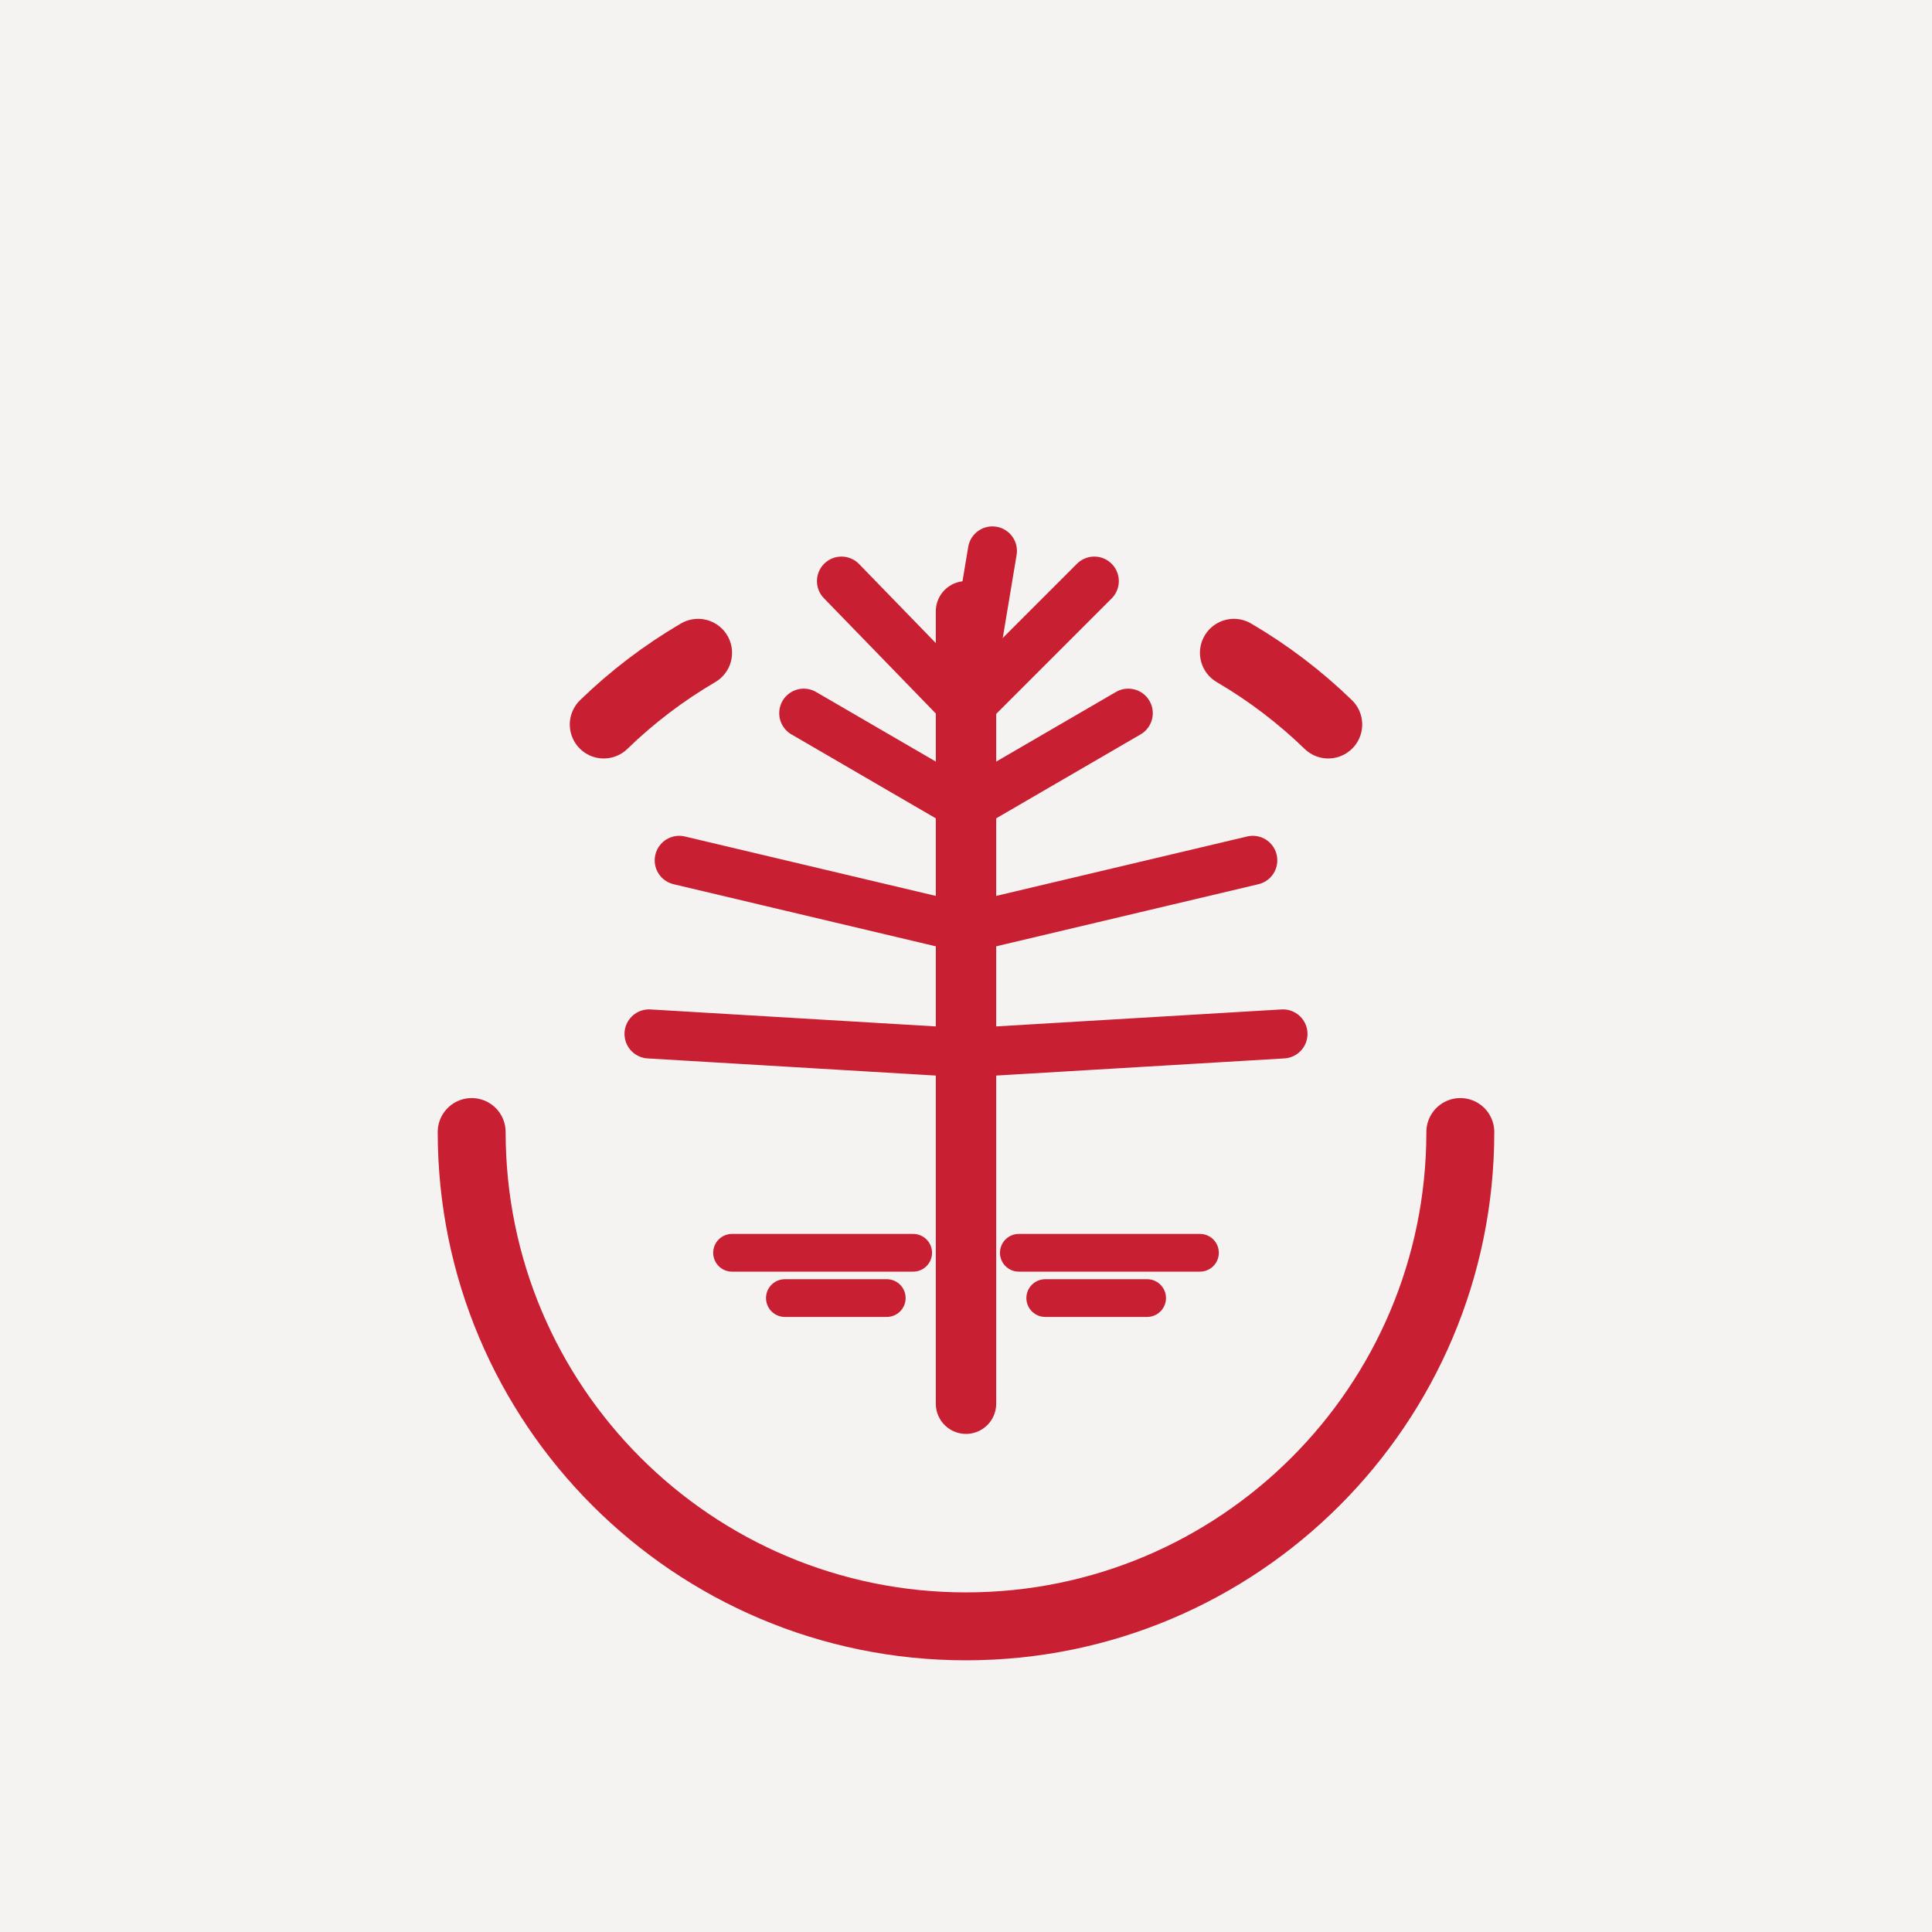
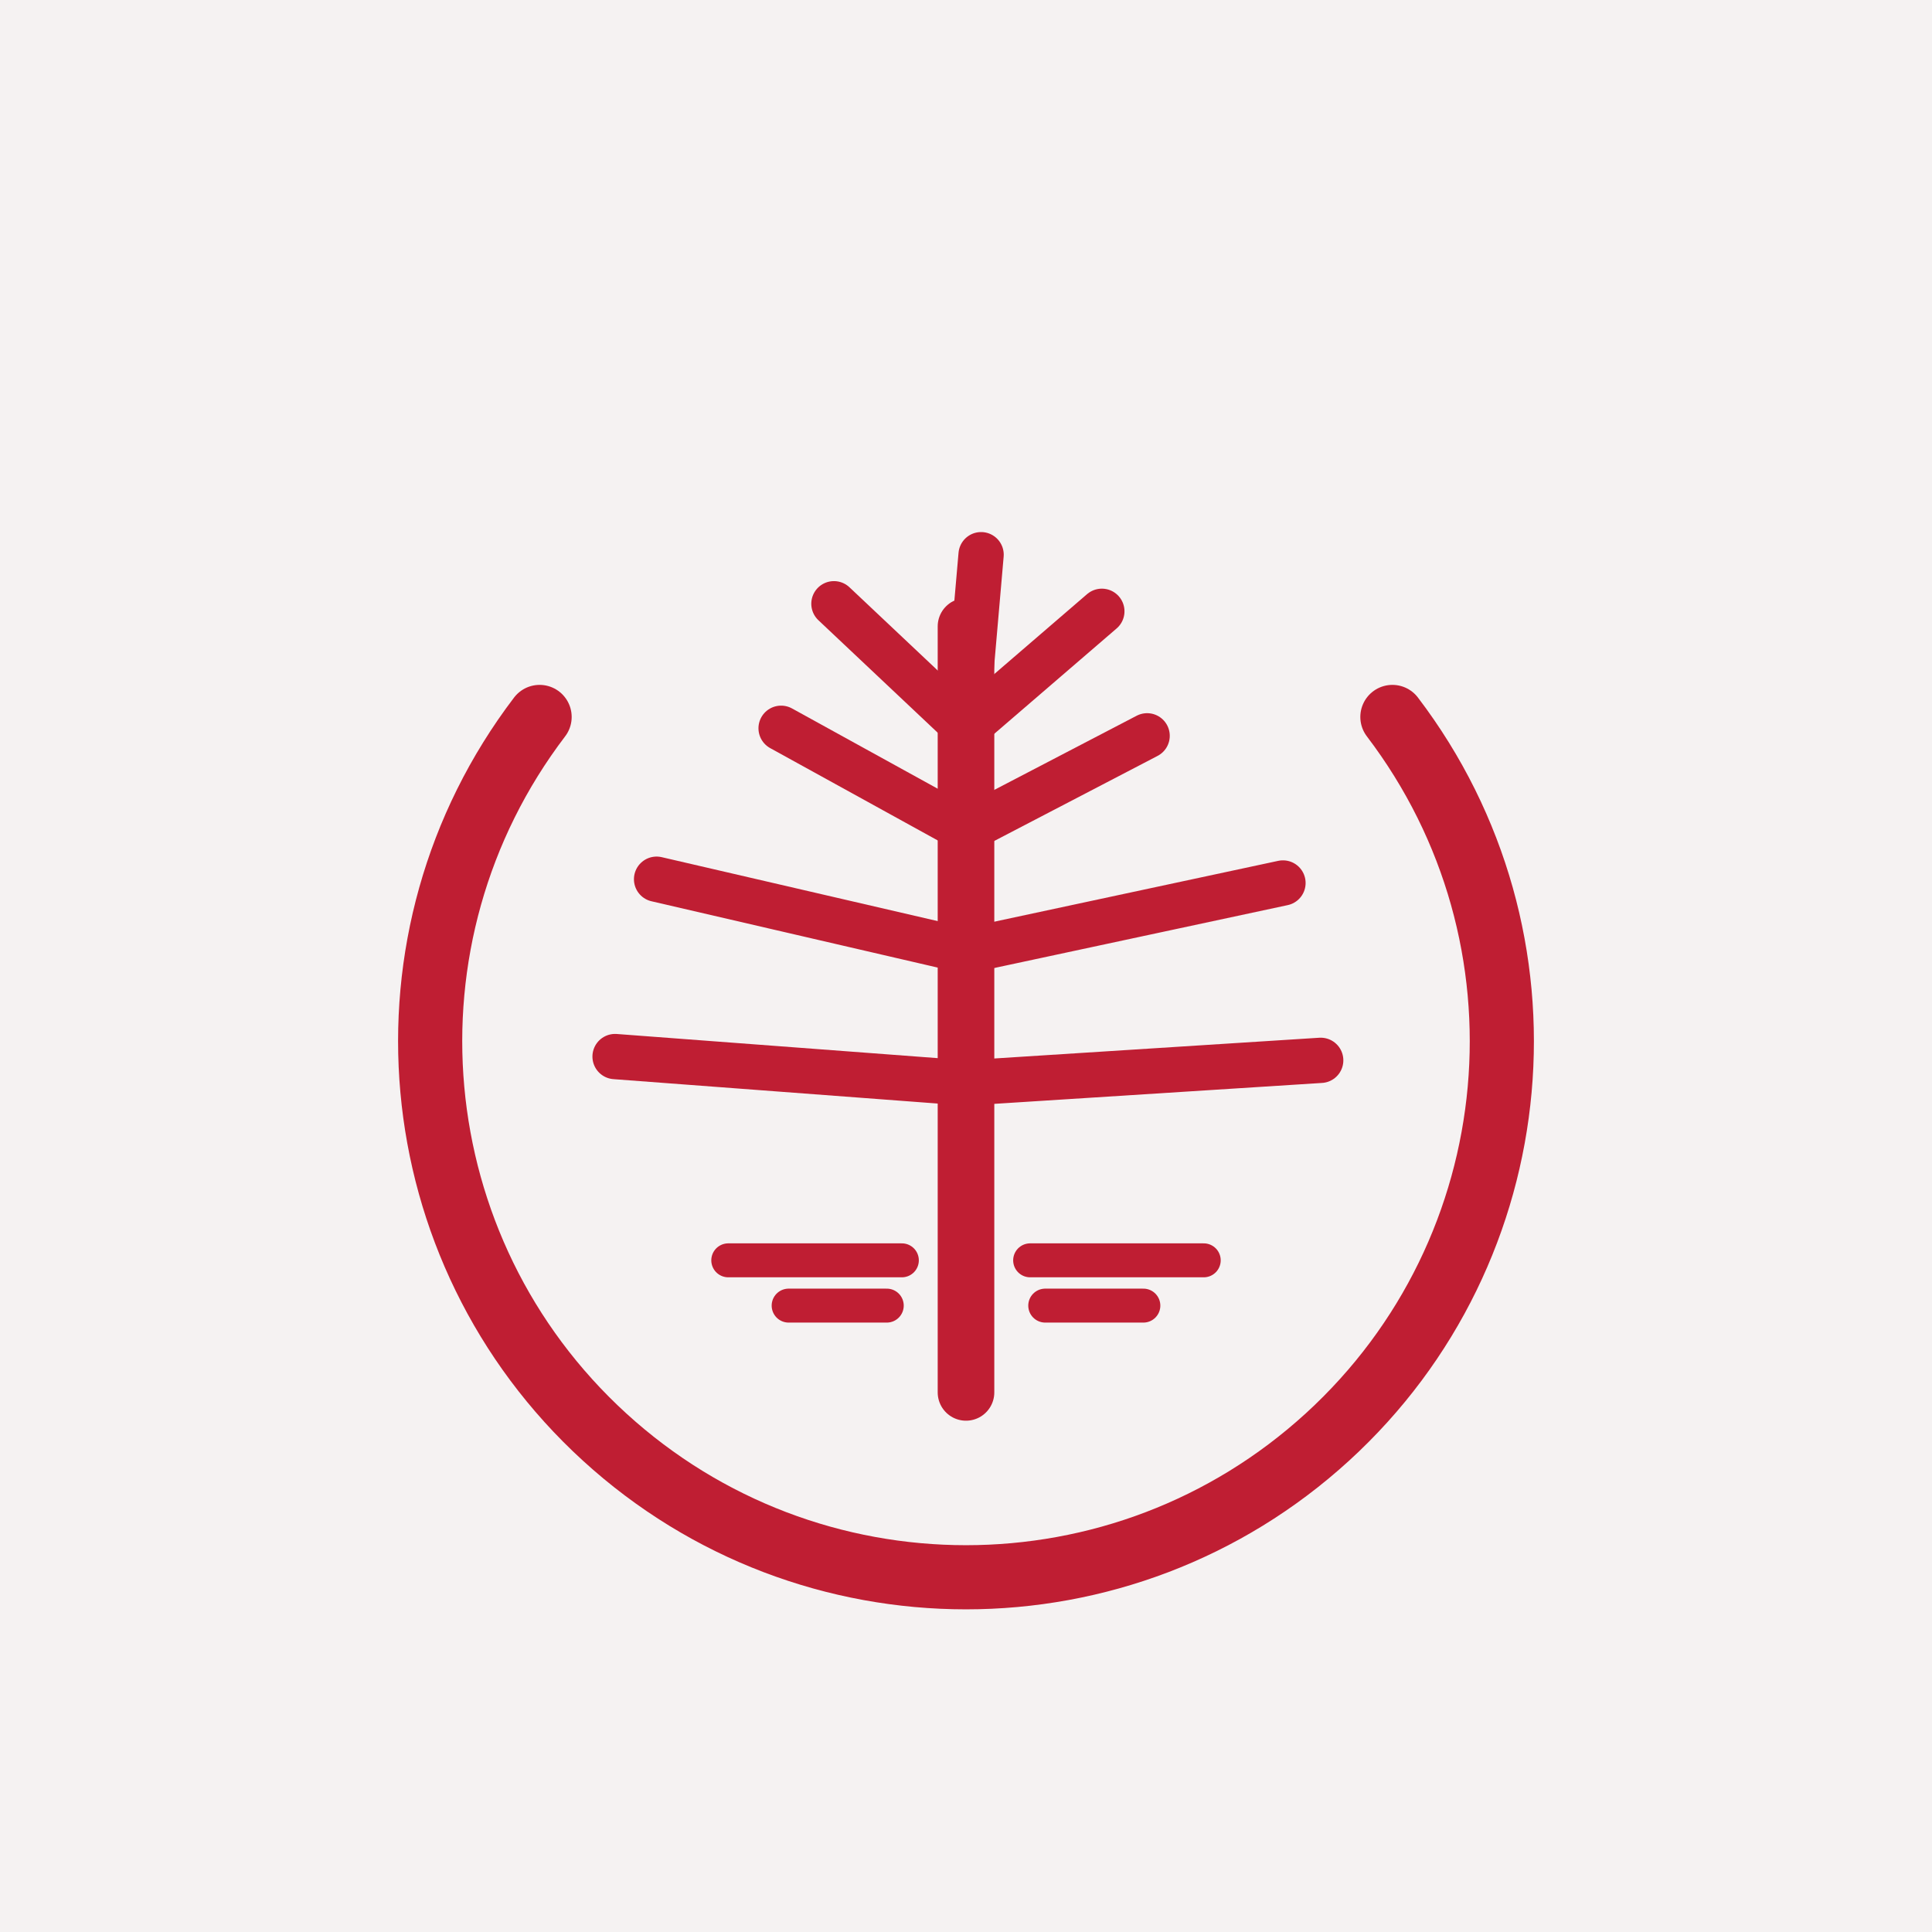
<svg xmlns="http://www.w3.org/2000/svg" viewBox="0 0 512 512" role="img" aria-label="ShoreVest icon">
  <rect width="512" height="512" fill="#f5f2f2" />
-   <g fill="none" stroke="#c91f32" stroke-linecap="round" stroke-linejoin="round">
-     <path d="M125 300a131 131 0 1 0 262 0" stroke-width="18" />
-     <path d="M160 192a131 131 0 0 1 25-19" stroke-width="18" />
-     <path d="M327 173a131 131 0 0 1 25 19" stroke-width="18" />
-     <path d="M256 372V162" stroke-width="16" />
-     <path d="M256 188l-33-34" stroke-width="13" />
-     <path d="M256 188l7-42" stroke-width="13" />
-     <path d="M256 188l34-34" stroke-width="13" />
-     <path d="M256 214l-43-25" stroke-width="13" />
-     <path d="M256 214l43-25" stroke-width="13" />
-     <path d="M256 246l-76-18" stroke-width="13" />
-     <path d="M256 246l76-18" stroke-width="13" />
-     <path d="M256 279l-84-5" stroke-width="13" />
-     <path d="M256 279l84-5" stroke-width="13" />
-     <path d="M194 332h48" stroke-width="10" />
-     <path d="M270 332h48" stroke-width="10" />
-     <path d="M208 344h27" stroke-width="10" />
-     <path d="M277 344h27" stroke-width="10" />
+   <g fill="none" stroke="#bf1e33" stroke-linecap="round" stroke-linejoin="round">
+     <path d="M143 190a142 142 0 1 0 226 0" stroke-width="17" />
+     <path d="M256 369V166" stroke-width="15" />
+     <path d="M256 193l-35-33" stroke-width="12" />
+     <path d="M256 193l4-46" stroke-width="12" />
+     <path d="M256 193l36-31" stroke-width="12" />
+     <path d="M256 220l-49-27" stroke-width="12" />
+     <path d="M256 220l48-25" stroke-width="12" />
+     <path d="M256 252l-82-19" stroke-width="12" />
+     <path d="M256 252l84-18" stroke-width="12" />
+     <path d="M256 287l-93-7" stroke-width="12" />
+     <path d="M256 287l94-6" stroke-width="12" />
+     <path d="M193 334h46" stroke-width="9" />
+     <path d="M273 334h46" stroke-width="9" />
+     <path d="M209 346h26" stroke-width="9" />
+     <path d="M277 346h26" stroke-width="9" />
  </g>
</svg>
